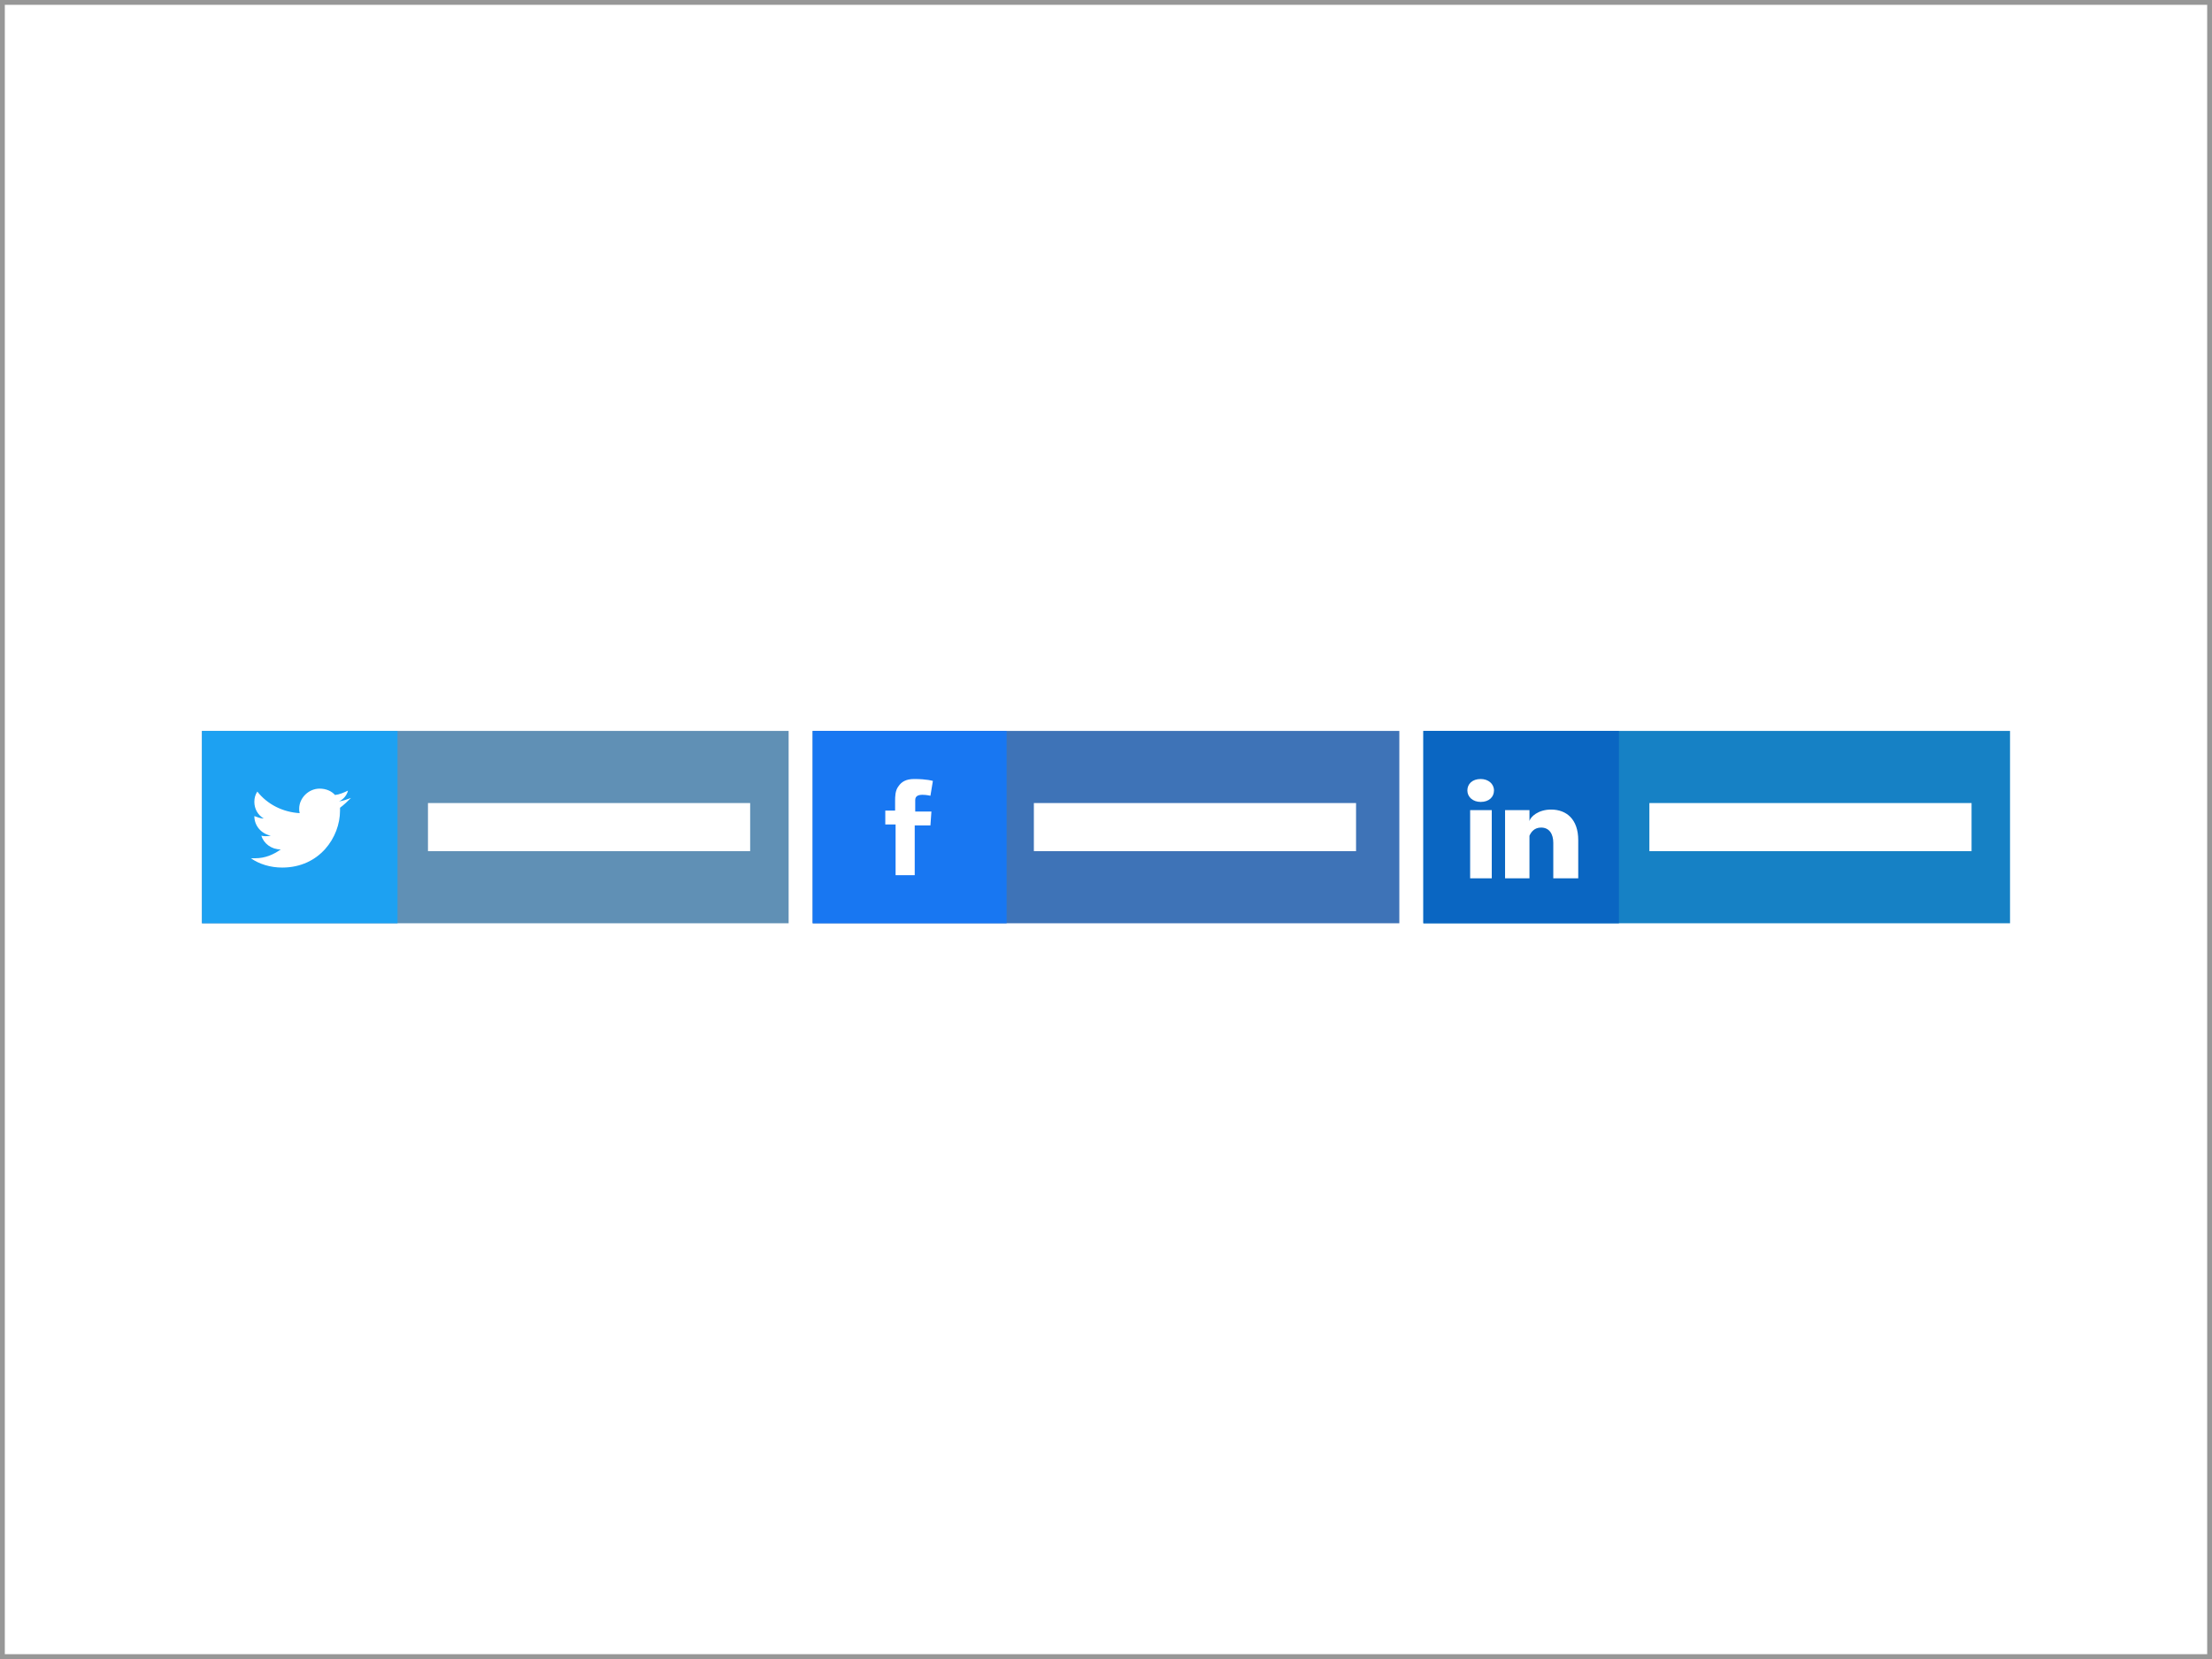
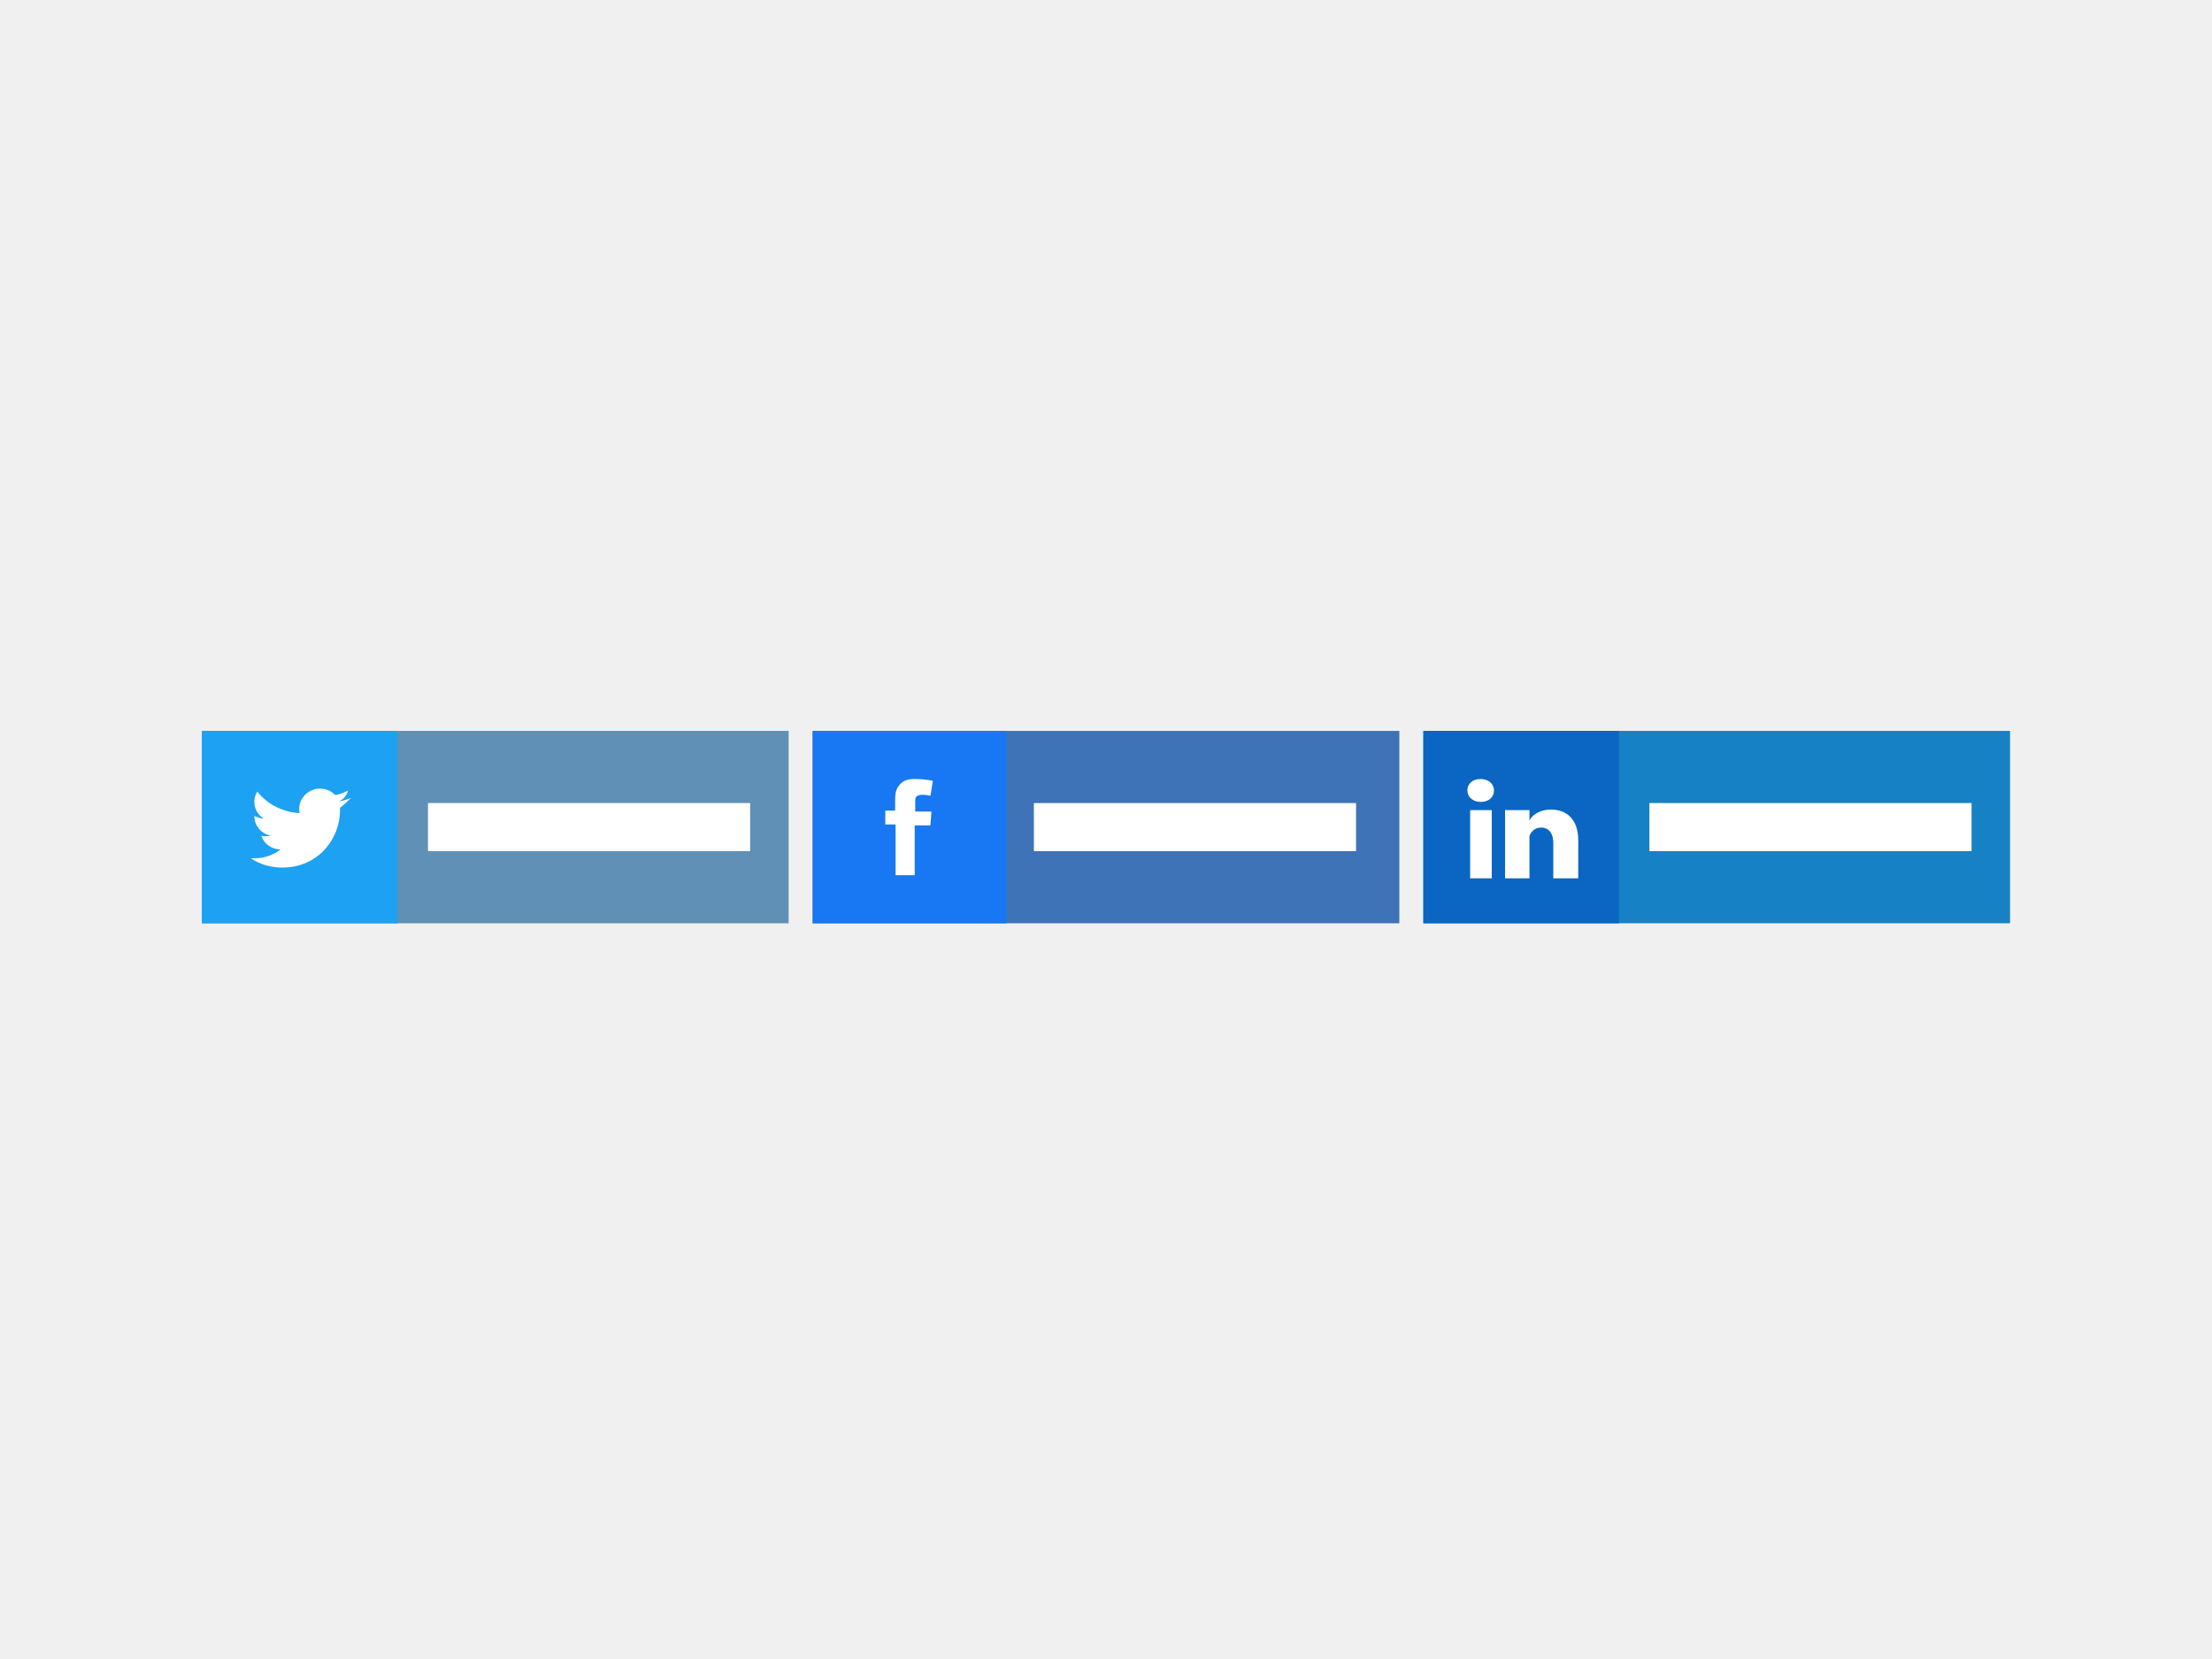
<svg xmlns="http://www.w3.org/2000/svg" width="460px" height="345px" viewBox="0 0 460 345" version="1.1">
  <g id="thumbnails---final" stroke="none" stroke-width="1" fill="none" fill-rule="evenodd">
    <g id="EU-thumbnails---final_symbols" transform="translate(-500, -2940)">
      <g id="eu_comp_social_media_share" transform="translate(500, 2940)">
-         <g id="thumb-back" fill="#FFFFFF" stroke="#979797">
-           <rect id="Rectangle" x="0.5" y="0.5" width="459" height="344" />
-         </g>
        <g id="Group" transform="translate(42, 152)">
          <g id="Group-6">
            <g id="facebook" transform="translate(127, 0)">
              <g id="Group-2">
                <rect id="bg" fill="#3E73B7" x="0" y="0" width="122" height="40" />
                <rect id="Rectangle" fill="#FFFFFF" x="46" y="15" width="67" height="10" />
                <rect id="bg" fill="#1877F2" x="0" y="0" width="40.333" height="40" />
              </g>
              <path d="M15,16.567 L17.143,16.567 L17.143,14.577 C17.143,13.682 17.143,12.388 17.857,11.493 C18.469,10.597 19.388,10 21.122,10 C23.776,10 25,10.398 25,10.398 L24.49,13.483 C24.49,13.483 23.673,13.284 22.857,13.284 C22.041,13.284 21.327,13.483 21.327,14.378 L21.327,16.766 L24.694,16.766 L24.49,19.652 L21.224,19.652 L21.224,30 L17.245,30 L17.245,19.453 L15.102,19.453 L15.102,16.567 L15,16.567 Z" id="icon" fill="#FFFFFF" />
            </g>
            <g id="twitter-copy">
              <polygon id="bg" fill="#6090B5" points="0 40 122 40 122 0 0 0" />
              <rect id="Rectangle" fill="#FFFFFF" x="47" y="15" width="67" height="10" />
              <polygon id="bg" fill="#1DA1F2" points="0 40 40.667 40 40.667 0 0 0" />
              <path d="M28.709,16.588 C28.709,22.094 24.462,28.415 16.693,28.415 C14.207,28.415 11.928,27.701 10.167,26.478 L11.099,26.478 C13.067,26.478 14.828,25.764 16.382,24.643 C14.414,24.643 12.86,23.419 12.342,21.788 C12.756,21.89 12.964,21.89 13.171,21.89 C13.585,21.89 13.896,21.89 14.31,21.788 C12.342,21.38 10.892,19.749 10.892,17.71 C11.513,17.914 12.135,18.219 12.86,18.219 C11.617,17.506 10.892,16.18 10.892,14.753 C10.892,13.937 11.099,13.223 11.513,12.612 C13.585,15.263 16.796,16.894 20.318,17.098 C20.215,16.69 20.215,16.486 20.215,16.18 C20.215,13.937 22.183,12 24.462,12 C25.809,12 26.948,12.51 27.673,13.325 C28.605,13.223 29.538,12.816 30.366,12.408 C30.159,13.325 29.434,14.243 28.502,14.651 C29.331,14.549 30.159,14.243 30.988,13.937 C30.263,14.651 29.538,15.365 28.709,15.976 L28.709,16.588 Z" id="icon" fill="#FFFFFF" />
            </g>
          </g>
          <g id="linkedin" transform="translate(254, 0)">
            <g id="linkedin-copy" transform="translate(0, -0)">
              <polygon id="bg" fill="#1681C5" points="0 40 122 40 122 0 0 0" />
              <polygon id="bg" fill="#0A66C2" points="0 40 40.667 40 40.667 0 0 0" />
              <path d="M14.222,30.649 L9.726,30.649 L9.726,16.467 L14.222,16.467 L14.222,30.649 L14.222,30.649 Z M11.917,14.765 L11.917,14.765 C10.303,14.765 9.15,13.744 9.15,12.383 C9.15,11.021 10.187,10 11.917,10 C13.53,10 14.683,11.021 14.683,12.383 C14.683,13.744 13.646,14.765 11.917,14.765 L11.917,14.765 Z M32.205,30.649 L27.017,30.649 L27.017,23.275 C27.017,21.459 26.211,20.098 24.481,20.098 C23.098,20.098 22.406,21.005 22.061,21.8 L22.061,23.048 L22.061,30.649 L16.989,30.649 L16.989,16.467 L22.061,16.467 L22.061,18.736 C22.291,17.829 23.905,16.354 26.556,16.354 C29.784,16.354 32.205,18.396 32.205,22.707 L32.205,30.649 L32.205,30.649 Z" id="icon" fill="#FFFFFF" />
            </g>
            <rect id="Rectangle" fill="#FFFFFF" x="47" y="15" width="67" height="10" />
          </g>
        </g>
      </g>
    </g>
  </g>
</svg>
